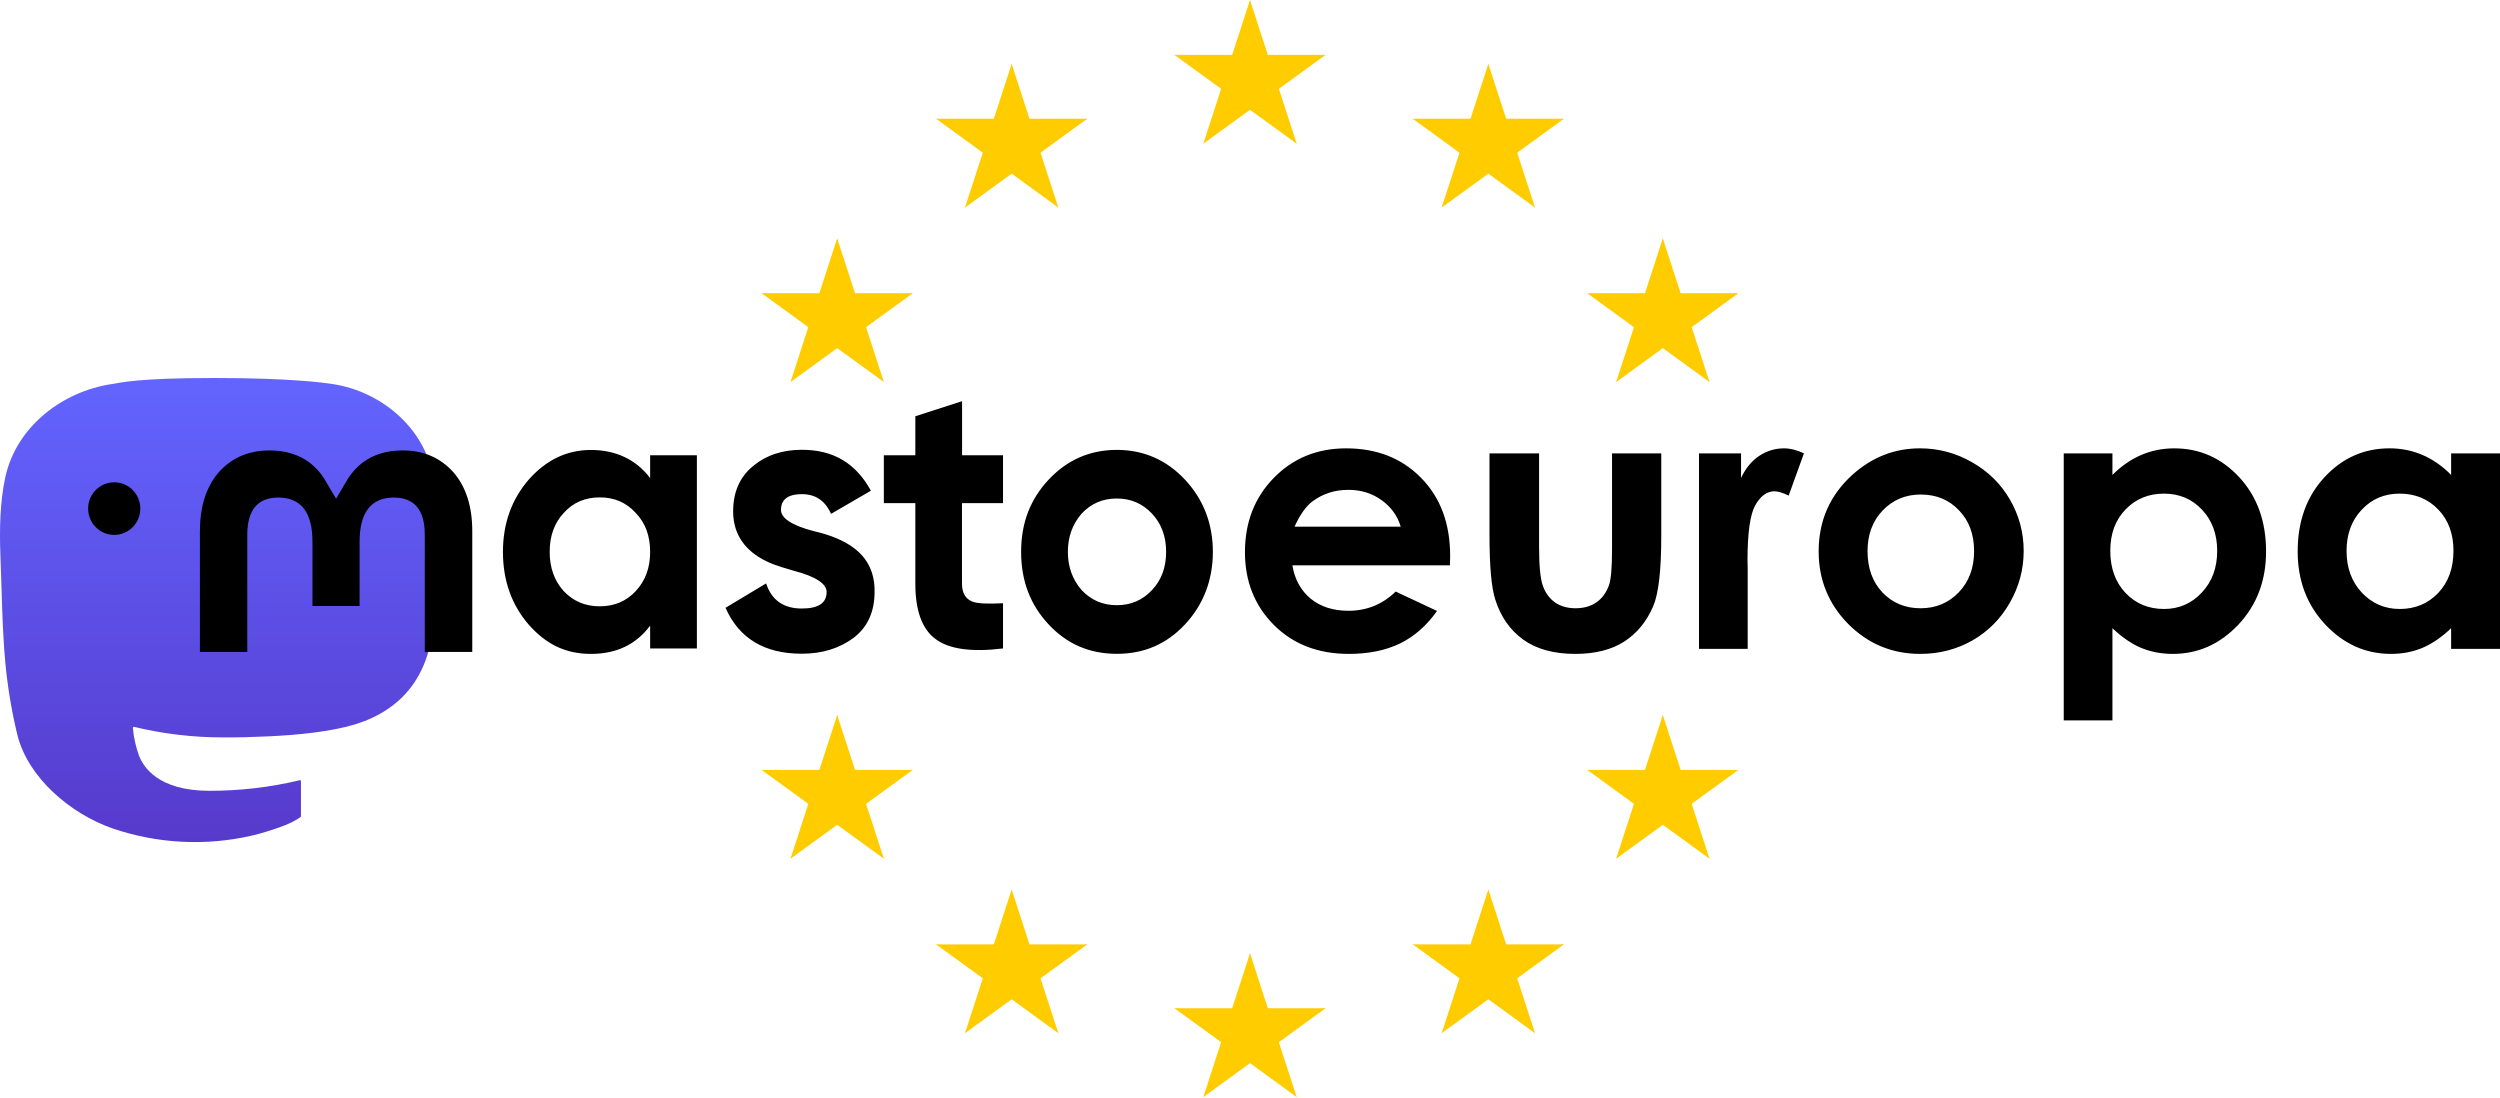
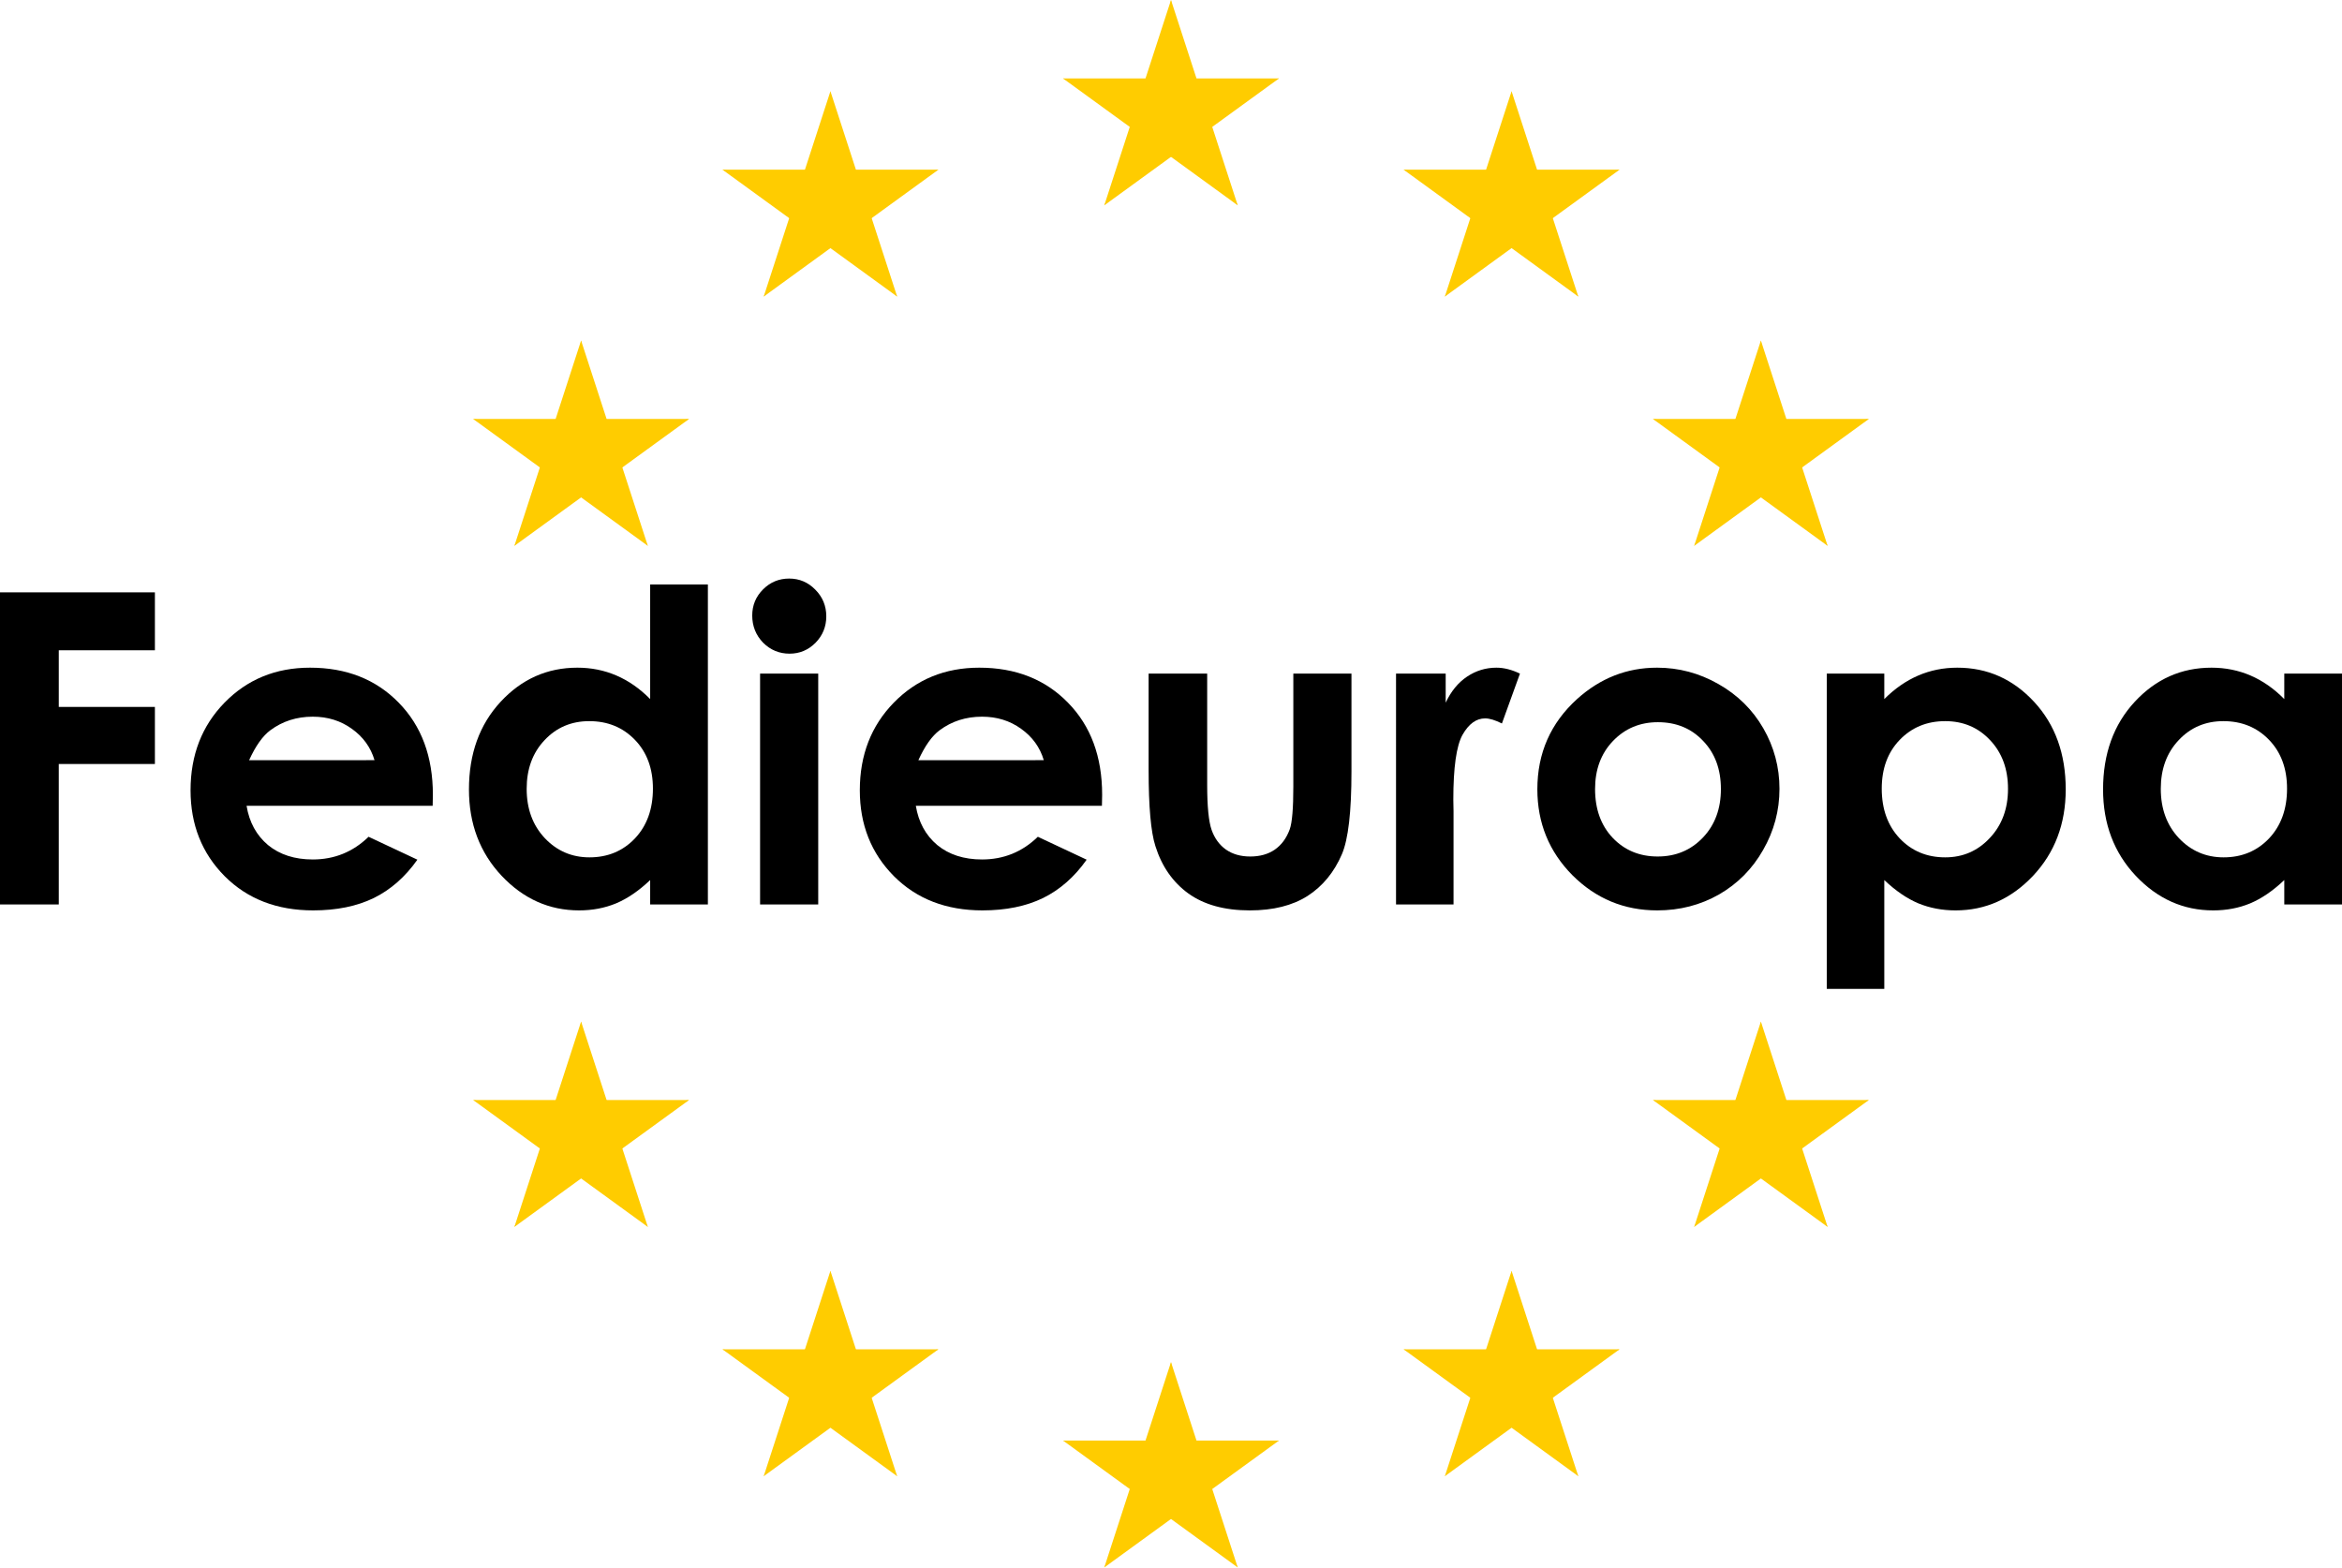
- <svg xmlns="http://www.w3.org/2000/svg" xmlns:xlink="http://www.w3.org/1999/xlink" width="350.161" height="153.66" viewBox="0 0 350.161 153.66" fill="none" version="1.1" id="svg1073">
+ <svg xmlns="http://www.w3.org/2000/svg" xmlns:xlink="http://www.w3.org/1999/xlink" width="350" height="234.279" viewBox="0 0 350 234.279" fill="none" version="1.1" id="svg1073">
  <defs id="defs1077" />
  <symbol id="logo-symbol-wordmark" style="display:inline">
-     <g id="g54231" transform="matrix(0.556377,0,0,0.556377,91.62395,-5.563966)">
-       <g id="s" transform="translate(150,30)" fill="#ffcc00">
-         <g id="c">
-           <path id="t" d="M 0,-20 V 0 h 10" transform="rotate(18,0,-20)" />
-           <use xlink:href="#t" transform="scale(-1,1)" id="use54172" x="0" y="0" width="100%" height="100%" />
+     <g aria-label="Fedieuropa" transform="matrix(0.2823704,0,0,0.2823704,-42.16964,310.9868)" id="text4469" fill="currentColor">
+       <path d="m 149.342,-787.799 h 81.982 v 30.659 h -50.874 v 29.985 h 50.874 v 30.21 h -50.874 v 74.346 h -31.108 z" id="path1204" />
+       <path d="m 378.331,-674.82 h -98.491 q 2.134,13.027 11.343,20.776 9.321,7.637 23.696,7.637 17.183,0 29.536,-12.017 l 25.83,12.129 q -9.658,13.701 -23.135,20.327 -13.477,6.514 -32.007,6.514 -28.75,0 -46.831,-18.081 -18.081,-18.193 -18.081,-45.483 0,-27.964 17.969,-46.382 18.081,-18.53 45.259,-18.53 28.862,0 46.943,18.53 18.081,18.418 18.081,48.74 z m -30.771,-24.146 q -3.032,-10.22 -12.017,-16.621 -8.872,-6.401 -20.664,-6.401 -12.803,0 -22.461,7.188 -6.064,4.492 -11.23,15.835 z" id="path1206" />
+       <path d="m 493.443,-791.954 h 30.547 v 169.355 h -30.547 v -12.915 q -8.984,8.535 -18.081,12.354 -8.984,3.706 -19.541,3.706 -23.696,0 -40.991,-18.306 -17.295,-18.418 -17.295,-45.708 0,-28.301 16.733,-46.382 16.733,-18.081 40.654,-18.081 11.006,0 20.664,4.155 9.658,4.155 17.856,12.466 z m -32.231,72.324 q -14.263,0 -23.696,10.107 -9.434,9.995 -9.434,25.718 0,15.835 9.546,26.055 9.658,10.22 23.696,10.22 14.487,0 24.033,-9.995 9.546,-10.107 9.546,-26.392 0,-15.947 -9.546,-25.83 -9.546,-9.883 -24.145,-9.883 z" id="path1208" />
+       <path d="m 567.003,-795.099 q 8.086,0 13.813,5.84 5.84,5.84 5.84,14.15 0,8.198 -5.728,14.038 -5.728,5.728 -13.701,5.728 -8.198,0 -14.038,-5.84 -5.728,-5.952 -5.728,-14.375 0,-8.086 5.728,-13.813 5.728,-5.728 13.813,-5.728 z m -15.386,50.312 h 30.771 v 122.188 h -30.771 z" id="path1210" />
+       <path d="M 732.54,-674.82 H 634.049 q 2.134,13.027 11.343,20.776 9.321,7.637 23.696,7.637 17.183,0 29.536,-12.017 l 25.83,12.129 q -9.658,13.701 -23.135,20.327 -13.477,6.514 -32.007,6.514 -28.75,0 -46.831,-18.081 -18.081,-18.193 -18.081,-45.483 0,-27.964 17.969,-46.382 18.081,-18.53 45.259,-18.53 28.862,0 46.943,18.53 18.081,18.418 18.081,48.74 z m -30.771,-24.146 q -3.032,-10.22 -12.017,-16.621 -8.872,-6.401 -20.664,-6.401 -12.803,0 -22.461,7.188 -6.064,4.492 -11.23,15.835 z" id="path1212" />
+       <path d="m 757.247,-744.786 h 30.996 v 58.848 q 0,17.183 2.358,23.921 2.358,6.626 7.524,10.332 5.278,3.706 12.915,3.706 7.637,0 12.915,-3.594 5.391,-3.706 7.974,-10.781 1.909,-5.278 1.909,-22.573 v -59.858 h 30.771 v 51.772 q 0,32.007 -5.054,43.799 -6.177,14.375 -18.193,22.124 -12.017,7.637 -30.547,7.637 -20.103,0 -32.568,-8.984 -12.354,-8.984 -17.407,-25.044 -3.594,-11.118 -3.594,-40.43 z" id="path1214" />
+       <path d="m 888.194,-744.786 h 26.279 v 15.386 q 4.268,-9.097 11.343,-13.813 7.075,-4.717 15.498,-4.717 5.952,0 12.466,3.145 l -9.546,26.392 q -5.391,-2.695 -8.872,-2.695 -7.075,0 -12.017,8.76 -4.829,8.76 -4.829,34.365 l 0.112,5.952 v 49.414 h -30.435 z" id="path1216" />
+       <path d="m 1026.329,-747.931 q 17.295,0 32.456,8.647 15.274,8.647 23.809,23.472 8.535,14.824 8.535,32.007 0,17.295 -8.648,32.344 -8.535,15.049 -23.359,23.584 -14.824,8.423 -32.681,8.423 -26.279,0 -44.922,-18.643 -18.53,-18.755 -18.53,-45.483 0,-28.638 21.001,-47.729 18.418,-16.621 42.339,-16.621 z m 0.449,28.862 q -14.263,0 -23.809,9.995 -9.434,9.883 -9.434,25.381 0,15.947 9.321,25.83 9.434,9.883 23.809,9.883 14.375,0 23.921,-9.995 9.546,-9.995 9.546,-25.718 0,-15.723 -9.434,-25.493 -9.321,-9.883 -23.921,-9.883 z" id="path1218" />
+       <path d="m 1146.607,-744.786 v 13.477 q 8.31,-8.311 17.969,-12.466 9.658,-4.155 20.664,-4.155 23.921,0 40.654,18.081 16.733,18.081 16.733,46.382 0,27.29 -17.295,45.708 -17.295,18.306 -40.991,18.306 -10.557,0 -19.653,-3.706 -9.097,-3.818 -18.081,-12.354 v 57.612 h -30.435 v -166.885 z m 32.231,25.156 q -14.487,0 -24.033,9.883 -9.546,9.883 -9.546,25.83 0,16.284 9.546,26.392 9.546,9.995 24.033,9.995 14.038,0 23.584,-10.22 9.658,-10.22 9.658,-26.055 0,-15.723 -9.434,-25.718 -9.434,-10.107 -23.809,-10.107 z" id="path1220" />
+       <path d="m 1358.302,-744.786 h 30.547 v 122.188 h -30.547 v -12.915 q -8.984,8.535 -18.081,12.354 -8.984,3.706 -19.541,3.706 -23.696,0 -40.991,-18.306 -17.295,-18.418 -17.295,-45.708 0,-28.301 16.733,-46.382 16.733,-18.081 40.654,-18.081 11.006,0 20.664,4.155 9.658,4.155 17.856,12.466 z m -32.231,25.156 q -14.263,0 -23.696,10.107 -9.434,9.995 -9.434,25.718 0,15.835 9.546,26.055 9.658,10.22 23.696,10.22 14.487,0 24.033,-9.995 9.546,-10.107 9.546,-26.392 0,-15.947 -9.546,-25.83 -9.546,-9.883 -24.145,-9.883 z" id="path1222" />
+     </g>
+     <g id="g55224" transform="matrix(2.032872,0,0,-2.032872,-1311.529,2832.914)">
+       <g id="g38327">
+         <use xlink:href="#s-4" transform="translate(43.3653,-75.1109)" id="use54190-5" x="0" y="0" width="100%" height="100%" style="display:inline" />
+         <use xlink:href="#s-4" transform="translate(25.03698,-93.43921)" id="use54192-2" x="0" y="0" width="100%" height="100%" style="display:inline" />
+         <use xlink:href="#s-4" transform="translate(1.7523892e-5,-100.1479)" id="use54194-1" x="0" y="0" width="100%" height="100%" style="display:inline" />
+         <use xlink:href="#s-4" transform="translate(-25.03695,-93.43921)" id="use54196-2" x="0" y="0" width="100%" height="100%" style="display:inline" />
+         <use xlink:href="#s-4" transform="translate(-43.3653,-75.1109)" id="use54198-7" x="0" y="0" width="100%" height="100%" style="display:inline" />
+       </g>
+       <g id="g38341">
+         <g id="s-4" transform="matrix(0.4172828,0,0,-0.4172828,731.2458,1385.207)" fill="#ffcc00">
+           <g id="c-2">
+             <path id="t-7" d="M 0,-20 V 0 h 10" transform="rotate(18,0,-20)" />
+             <use xlink:href="#t-7" transform="scale(-1,1)" id="use54172-2" x="0" y="0" width="100%" height="100%" />
+           </g>
+           <use xlink:href="#c-2" transform="rotate(72)" id="use54175-4" x="0" y="0" width="100%" height="100%" />
+           <use xlink:href="#c-2" transform="rotate(144)" id="use54177-9" x="0" y="0" width="100%" height="100%" />
+           <use xlink:href="#c-2" transform="rotate(-144)" id="use54179-0" x="0" y="0" width="100%" height="100%" />
+           <use xlink:href="#c-2" transform="rotate(-72)" id="use54181-8" x="0" y="0" width="100%" height="100%" />
        </g>
-         <use xlink:href="#c" transform="rotate(72)" id="use54175" x="0" y="0" width="100%" height="100%" />
-         <use xlink:href="#c" transform="rotate(144)" id="use54177" x="0" y="0" width="100%" height="100%" />
-         <use xlink:href="#c" transform="rotate(-144)" id="use54179" x="0" y="0" width="100%" height="100%" />
-         <use xlink:href="#c" transform="rotate(-72)" id="use54181" x="0" y="0" width="100%" height="100%" />
+         <use xlink:href="#s-4" transform="translate(25.03698,-6.708615)" id="use54184-4" x="0" y="0" width="100%" height="100%" style="display:inline" />
+         <use xlink:href="#s-4" transform="translate(43.3653,-25.03697)" id="use54186-9" x="0" y="0" width="100%" height="100%" style="display:inline" />
+         <use xlink:href="#s-4" transform="translate(-43.3653,-25.03697)" id="use54202-0" x="0" y="0" width="100%" height="100%" />
+         <use xlink:href="#s-4" transform="translate(-25.03695,-6.708615)" id="use54204-1" x="0" y="0" width="100%" height="100%" />
      </g>
-       <use xlink:href="#s" transform="translate(60,16.07695)" id="use54184" x="0" y="0" width="100%" height="100%" style="display:inline" />
-       <use xlink:href="#s" transform="translate(103.9231,60)" id="use54186" x="0" y="0" width="100%" height="100%" style="display:inline" />
-       <use xlink:href="#s" transform="translate(120,120)" id="use54188" x="0" y="0" width="100%" height="100%" style="display:none" display="none" />
-       <use xlink:href="#s" transform="translate(103.9231,180)" id="use54190" x="0" y="0" width="100%" height="100%" style="display:inline" />
-       <use xlink:href="#s" transform="translate(60,223.923)" id="use54192" x="0" y="0" width="100%" height="100%" style="display:inline" />
-       <use xlink:href="#s" transform="translate(0,240)" id="use54194" x="0" y="0" width="100%" height="100%" style="display:inline" />
-       <use xlink:href="#s" transform="translate(-60,223.923)" id="use54196" x="0" y="0" width="100%" height="100%" style="display:inline" />
-       <use xlink:href="#s" transform="translate(-103.9231,180)" id="use54198" x="0" y="0" width="100%" height="100%" style="display:inline" />
-       <use xlink:href="#s" transform="translate(-120,120)" id="use54200" x="0" y="0" width="100%" height="100%" style="display:none" display="none" />
-       <use xlink:href="#s" transform="translate(-103.9231,60)" id="use54202" x="0" y="0" width="100%" height="100%" />
-       <use xlink:href="#s" transform="translate(-60,16.07695)" id="use54204" x="0" y="0" width="100%" height="100%" />
    </g>
-     <path d="M 60.754,67.336 C 59.814,60.352 53.727,54.848 46.512,53.781 45.294,53.601 40.682,52.945 29.997,52.945 h -0.08 c -10.688,0 -12.98,0.656 -14.198,0.836 -7.015,1.037 -13.421,5.982 -14.975,13.049 -0.748,3.48 -0.827,7.338 -0.688,10.878 0.198,5.075 0.236,10.142 0.697,15.197 0.319,3.358 0.875,6.689 1.664,9.968 1.477,6.056 7.458,11.096 13.317,13.152 6.273,2.144 13.02,2.5 19.484,1.028 0.711,-0.165 1.413,-0.357 2.107,-0.576 1.572,-0.499 3.413,-1.058 4.766,-2.038 0.019,-0.014 0.034,-0.032 0.044,-0.052 0.011,-0.021 0.017,-0.043 0.018,-0.066 v -4.898 c -4e-4,-0.022 -0.005,-0.043 -0.015,-0.062 -0.01,-0.019 -0.023,-0.036 -0.04,-0.05 -0.017,-0.013 -0.037,-0.023 -0.058,-0.027 -0.021,-0.005 -0.043,-0.005 -0.064,2e-4 -4.142,0.989 -8.386,1.485 -12.644,1.477 -7.328,0 -9.299,-3.477 -9.863,-4.925 -0.454,-1.251 -0.742,-2.556 -0.857,-3.882 -0.001,-0.022 0.003,-0.044 0.012,-0.065 0.009,-0.02 0.023,-0.038 0.04,-0.052 0.017,-0.014 0.038,-0.024 0.059,-0.029 0.022,-0.005 0.044,-0.004 0.066,0.001 4.072,0.982 8.247,1.478 12.437,1.477 1.008,0 2.012,0 3.02,-0.027 4.213,-0.118 8.655,-0.334 12.8,-1.143 0.103,-0.021 0.207,-0.038 0.295,-0.065 6.539,-1.256 12.762,-5.197 13.394,-15.176 0.024,-0.393 0.083,-4.115 0.083,-4.523 0.003,-1.386 0.446,-9.829 -0.065,-15.017 z" fill="url(#paint0_linear_89_11)" id="path1057" style="fill:url(#paint0_linear_89_11)" />
-     <path d="m 12.344,71.236 c 0,-2.037 1.633,-3.684 3.653,-3.684 2.019,0 3.653,1.647 3.653,3.684 0,2.037 -1.633,3.684 -3.653,3.684 -2.019,0 -3.653,-1.647 -3.653,-3.684 z" fill="currentColor" id="path1059" />
-     <path id="path49422" d="m 343.316,63.502 h 6.845 v 27.381 h -6.845 v -2.894 q -2.013,1.913 -4.052,2.768 -2.013,0.83 -4.379,0.83 -5.31,0 -9.186,-4.102 -3.876,-4.127 -3.876,-10.243 0,-6.342 3.75,-10.394 3.75,-4.052 9.11,-4.052 2.466,0 4.631,0.931 2.164,0.931 4.002,2.793 z m -7.223,5.637 q -3.196,0 -5.31,2.265 -2.114,2.24 -2.114,5.763 0,3.548 2.139,5.839 2.164,2.29 5.31,2.29 3.247,0 5.386,-2.24 2.139,-2.265 2.139,-5.914 0,-3.574 -2.139,-5.788 -2.139,-2.215 -5.411,-2.215 z m -40.216,-5.637 v 3.02 q 1.862,-1.862 4.027,-2.793 2.164,-0.931 4.631,-0.931 5.361,0 9.11,4.052 3.75,4.052 3.75,10.394 0,6.115 -3.876,10.243 -3.876,4.102 -9.186,4.102 -2.366,0 -4.404,-0.83 -2.038,-0.856 -4.052,-2.768 v 12.91 h -6.82 V 63.502 Z m 7.223,5.637 q -3.247,0 -5.386,2.215 -2.139,2.215 -2.139,5.788 0,3.649 2.139,5.914 2.139,2.24 5.386,2.24 3.146,0 5.285,-2.29 2.164,-2.29 2.164,-5.839 0,-3.523 -2.114,-5.763 -2.114,-2.265 -5.335,-2.265 z m -34.176,-6.342 q 3.876,0 7.273,1.938 3.423,1.938 5.335,5.26 1.913,3.322 1.913,7.172 0,3.876 -1.938,7.248 -1.913,3.372 -5.235,5.285 -3.322,1.887 -7.324,1.887 -5.889,0 -10.067,-4.178 -4.152,-4.203 -4.152,-10.192 0,-6.417 4.706,-10.696 4.127,-3.725 9.488,-3.725 z m 0.101,6.468 q -3.196,0 -5.335,2.24 -2.114,2.215 -2.114,5.688 0,3.574 2.089,5.788 2.114,2.215 5.335,2.215 3.221,0 5.361,-2.24 2.139,-2.24 2.139,-5.763 0,-3.523 -2.114,-5.713 -2.089,-2.215 -5.361,-2.215 z m -31.056,-5.763 h 5.889 v 3.448 q 0.956,-2.038 2.542,-3.095 1.585,-1.057 3.473,-1.057 1.334,0 2.793,0.705 l -2.139,5.914 q -1.208,-0.604 -1.988,-0.604 -1.585,0 -2.693,1.963 -1.082,1.963 -1.082,7.701 l 0.025,1.334 v 11.073 h -6.82 z m -29.344,0 h 6.946 v 13.187 q 0,3.85 0.528,5.36 0.528,1.485 1.686,2.315 1.183,0.83 2.894,0.83 1.711,0 2.894,-0.805 1.208,-0.83 1.787,-2.416 0.428,-1.183 0.428,-5.058 V 63.502 h 6.896 v 11.602 q 0,7.172 -1.133,9.815 -1.384,3.221 -4.077,4.958 -2.693,1.711 -6.845,1.711 -4.505,0 -7.298,-2.013 -2.768,-2.013 -3.901,-5.612 -0.805,-2.491 -0.805,-9.06 z m -5.537,15.679 h -22.071 q 0.478,2.919 2.542,4.656 2.089,1.711 5.31,1.711 3.85,0 6.619,-2.693 l 5.788,2.718 q -2.164,3.07 -5.184,4.555 -3.02,1.46 -7.173,1.46 -6.443,0 -10.494,-4.052 -4.052,-4.077 -4.052,-10.192 0,-6.266 4.027,-10.394 4.052,-4.152 10.142,-4.152 6.468,0 10.52,4.152 4.052,4.127 4.052,10.922 z m -6.896,-5.411 q -0.679,-2.29 -2.693,-3.725 -1.988,-1.434 -4.631,-1.434 -2.869,0 -5.033,1.611 -1.359,1.007 -2.517,3.548 z M 66.148,74.401 v 16.915 h -6.65 v -16.41 c 0,-3.463 -1.44,-5.215 -4.335,-5.215 -3.19,0 -4.798,2.088 -4.798,6.201 v 8.99 h -6.598 v -8.99 c 0,-4.125 -1.595,-6.201 -4.798,-6.201 -2.881,0 -4.335,1.751 -4.335,5.215 v 16.41 H 28 v -16.915 c 0,-3.45 0.875,-6.2 2.624,-8.237 1.814,-2.037 4.18,-3.074 7.113,-3.074 3.396,0 5.981,1.323 7.678,3.957 l 1.659,2.802 1.659,-2.802 c 1.698,-2.633 4.27,-3.957 7.678,-3.957 2.933,0 5.299,1.038 7.113,3.074 1.749,2.037 2.624,4.774 2.624,8.237 z m 22.881,8.406 c 1.376,-1.466 2.032,-3.295 2.032,-5.513 0,-2.218 -0.656,-4.06 -2.032,-5.461 -1.325,-1.466 -2.997,-2.166 -5.029,-2.166 -2.032,0 -3.704,0.701 -5.029,2.166 -1.325,1.401 -1.981,3.243 -1.981,5.461 0,2.218 0.656,4.06 1.981,5.513 1.325,1.401 2.997,2.115 5.029,2.115 2.032,0 3.704,-0.701 5.029,-2.115 z m 2.032,-19.043 h 6.547 v 27.059 h -6.547 v -3.191 c -1.981,2.646 -4.72,3.956 -8.283,3.956 -3.563,0 -6.302,-1.349 -8.733,-4.112 -2.392,-2.763 -3.601,-6.175 -3.601,-10.17 0,-3.995 1.222,-7.355 3.601,-10.118 2.444,-2.763 5.338,-4.164 8.733,-4.164 3.396,0 6.302,1.297 8.283,3.943 v -3.191 z m 28.592,13.037 c 1.929,1.466 2.894,3.515 2.842,6.11 0,2.763 -0.964,4.929 -2.945,6.434 -1.981,1.466 -4.373,2.218 -7.267,2.218 -5.235,0 -8.785,-2.166 -10.663,-6.434 l 5.685,-3.412 c 0.759,2.322 2.431,3.515 4.978,3.515 2.341,0 3.498,-0.752 3.498,-2.322 0,-1.141 -1.517,-2.166 -4.617,-2.971 -1.17,-0.324 -2.135,-0.648 -2.894,-0.921 -1.067,-0.428 -1.981,-0.921 -2.739,-1.518 -1.878,-1.466 -2.843,-3.412 -2.843,-5.902 0,-2.646 0.913,-4.761 2.74,-6.278 1.877,-1.57 4.167,-2.322 6.906,-2.322 4.374,0 7.563,1.894 9.647,5.734 l -5.582,3.243 c -0.81,-1.842 -2.187,-2.763 -4.065,-2.763 -1.98,0 -2.945,0.752 -2.945,2.218 0,1.141 1.518,2.166 4.618,2.97 2.392,0.545 4.27,1.349 5.633,2.387 z m 20.823,-6.33 h -5.736 v 11.26 c 0,1.349 0.514,2.166 1.479,2.542 0.707,0.272 2.135,0.324 4.27,0.221 v 6.33 c -4.411,0.545 -7.614,0.104 -9.492,-1.349 -1.878,-1.401 -2.791,-4.008 -2.791,-7.731 v -11.273 h -4.412 v -6.706 h 4.412 v -5.461 l 6.547,-2.114 v 7.576 h 5.736 v 6.706 z m 20.875,12.181 c 1.325,-1.401 1.981,-3.191 1.981,-5.357 0,-2.166 -0.656,-3.943 -1.981,-5.357 -1.325,-1.401 -2.945,-2.115 -4.926,-2.115 -1.981,0 -3.601,0.701 -4.926,2.115 -1.273,1.466 -1.929,3.243 -1.929,5.357 0,2.114 0.656,3.892 1.929,5.357 1.325,1.401 2.945,2.114 4.926,2.114 1.981,0 3.601,-0.701 4.926,-2.114 z m -14.469,4.813 c -2.586,-2.763 -3.859,-6.11 -3.859,-10.17 0,-4.06 1.273,-7.355 3.859,-10.118 2.585,-2.763 5.787,-4.164 9.543,-4.164 3.756,0 6.958,1.401 9.544,4.164 2.585,2.763 3.91,6.175 3.91,10.118 0,3.943 -1.325,7.407 -3.91,10.17 -2.586,2.763 -5.737,4.112 -9.544,4.112 -3.807,0 -6.958,-1.349 -9.543,-4.112 z" fill="currentColor" />
    <defs id="defs1068">
      <linearGradient id="paint0_linear_89_11" x1="30.5" y1="0.013" x2="30.5" y2="65.013" gradientUnits="userSpaceOnUse" gradientTransform="translate(0,52.93217)">
        <stop stop-color="#6364FF" id="stop1063" />
        <stop offset="1" stop-color="#563ACC" id="stop1065" />
      </linearGradient>
    </defs>
  </symbol>
  <use xlink:href="#logo-symbol-wordmark" id="use1071" x="0" y="0" width="100%" height="100%" style="display:inline" />
+   <g id="g43745" transform="matrix(0.2823704,0,0,-0.2823704,-56.36312,32.49995)" />
</svg>
